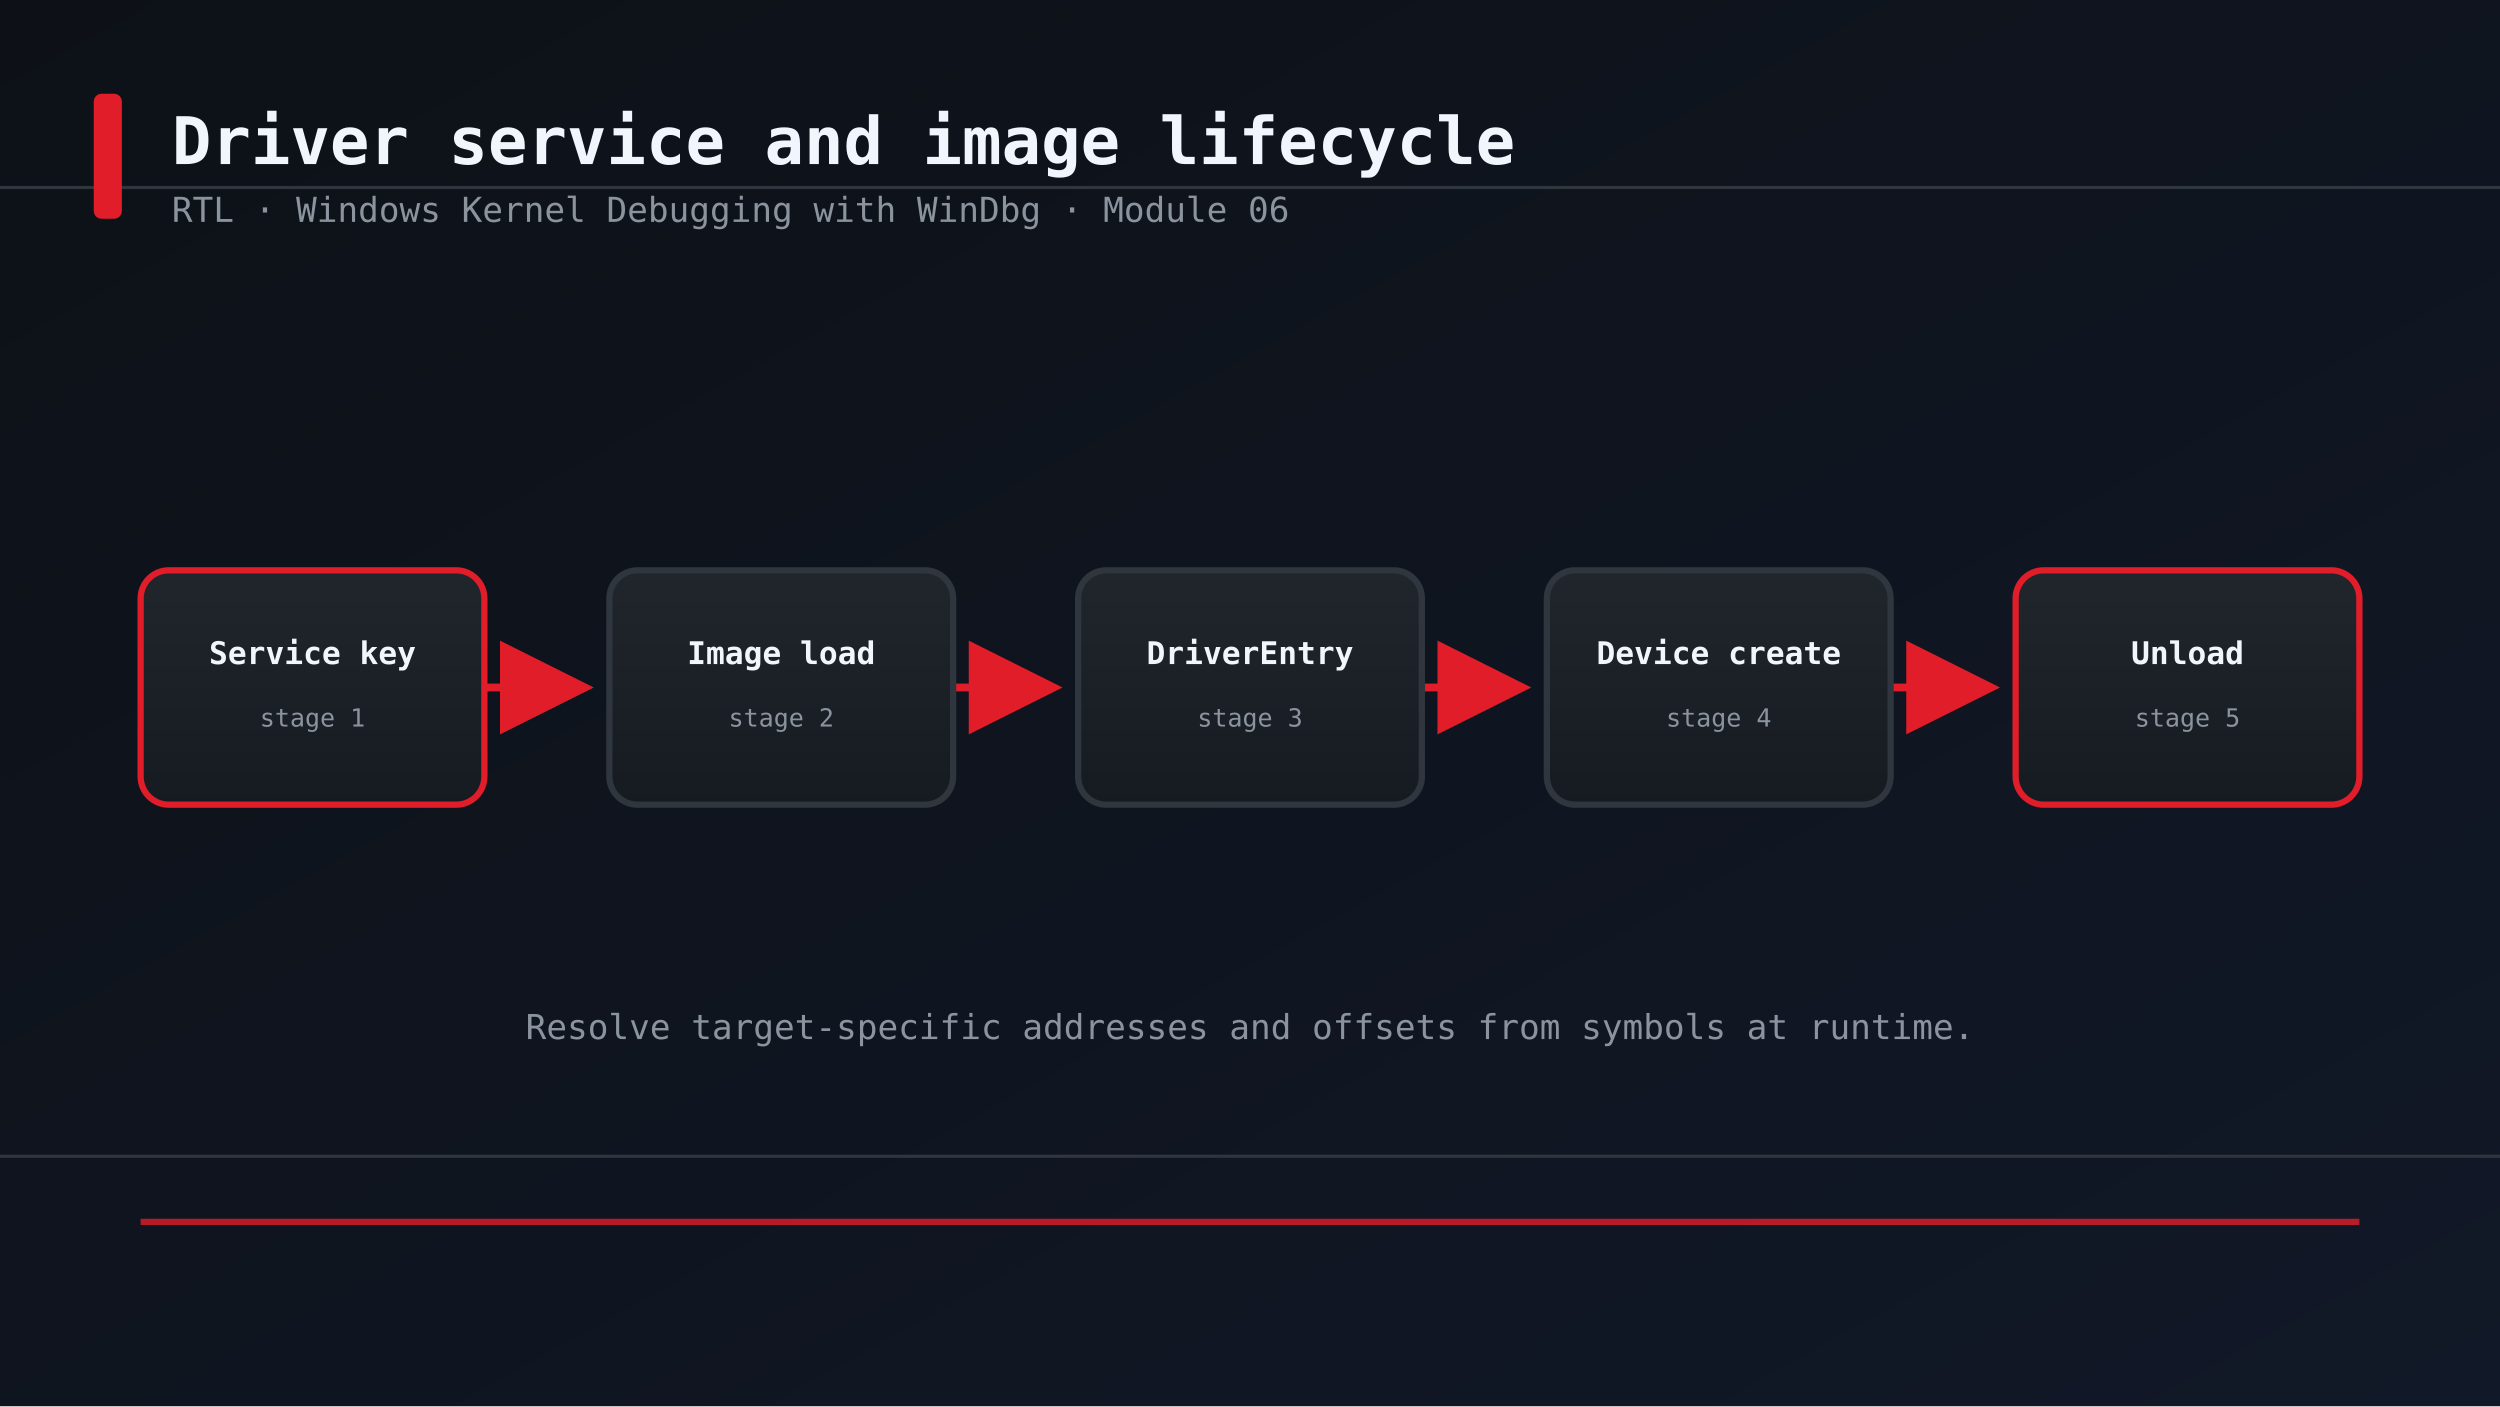
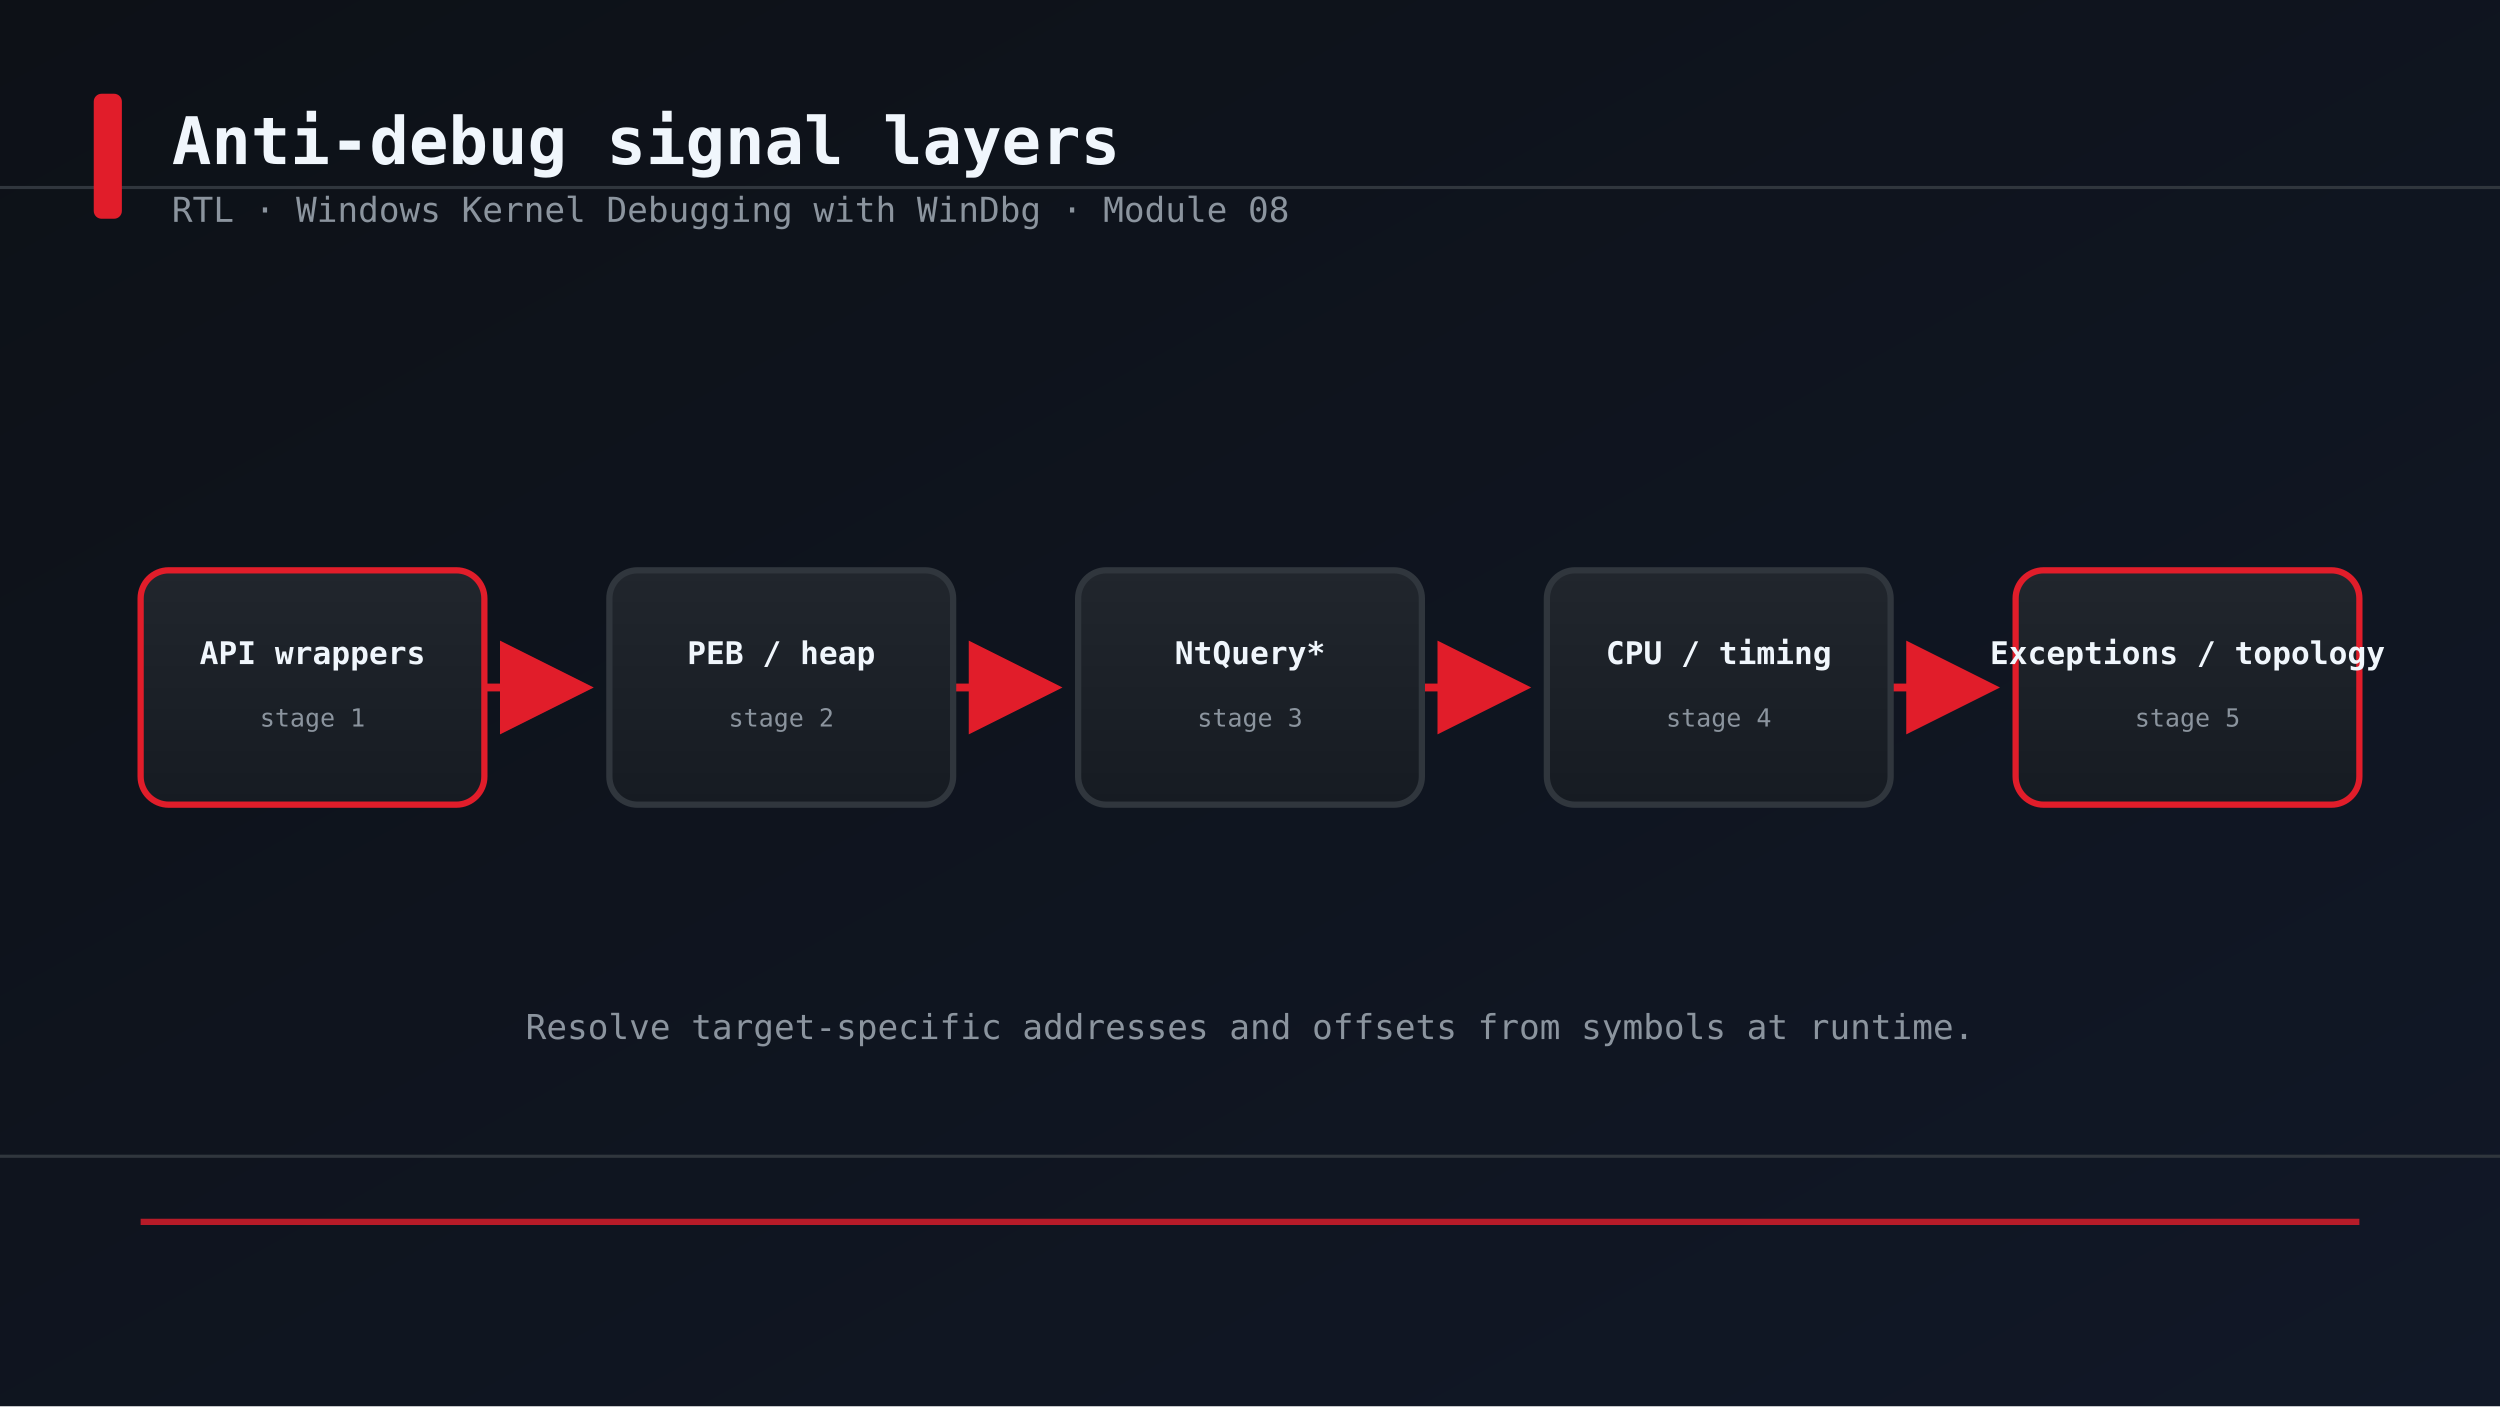
<svg xmlns="http://www.w3.org/2000/svg" viewBox="0 0 1600 900" width="100%" role="img" aria-labelledby="title desc">
  <defs>
    <linearGradient id="bg" x1="0" y1="0" x2="1" y2="1">
      <stop offset="0" stop-color="#0d1117" />
      <stop offset="1" stop-color="#111827" />
    </linearGradient>
    <linearGradient id="panel" x1="0" y1="0" x2="0" y2="1">
      <stop offset="0" stop-color="#21262d" />
      <stop offset="1" stop-color="#161b22" />
    </linearGradient>
    <marker id="arrow" markerWidth="12" markerHeight="12" refX="10" refY="6" orient="auto">
      <path d="M0,0 L12,6 L0,12 z" fill="#e11d2a" />
    </marker>
    <style>
      .title { fill:#f0f6fc; font:700 42px ui-monospace,SFMono-Regular,Consolas,monospace; }
      .subtitle { fill:#8b949e; font:22px ui-monospace,SFMono-Regular,Consolas,monospace; }
      .label { fill:#f0f6fc; font:700 20px ui-monospace,SFMono-Regular,Consolas,monospace; }
      .small { fill:#8b949e; font:16px ui-monospace,SFMono-Regular,Consolas,monospace; }
      .arrow { stroke:#e11d2a; stroke-width:5; marker-end:url(#arrow); }
    </style>
  </defs>
  <rect width="1600" height="900" fill="url(#bg)" />
  <path d="M0 120 H1600 M0 740 H1600" stroke="#30363d" stroke-width="2" />
  <rect x="60" y="60" width="18" height="80" rx="5" fill="#e11d2a" />
-   <text x="110" y="105" class="title">Driver service and image lifecycle</text>
-   <text x="110" y="142" class="subtitle">RTL · Windows Kernel Debugging with WinDbg · Module 06</text>
+   <text x="110" y="105" class="title">Anti-debug signal layers</text>
+   <text x="110" y="142" class="subtitle">RTL · Windows Kernel Debugging with WinDbg · Module 08</text>
  <line x1="310" y1="440" x2="370" y2="440" class="arrow" />
  <line x1="610" y1="440" x2="670" y2="440" class="arrow" />
  <line x1="910" y1="440" x2="970" y2="440" class="arrow" />
  <line x1="1210" y1="440" x2="1270" y2="440" class="arrow" />
  <g>
    <rect x="90" y="365" width="220" height="150" rx="18" fill="url(#panel)" stroke="#e11d2a" stroke-width="4" />
-     <text x="200" y="425" text-anchor="middle" class="label">Service key</text>
+     <text x="200" y="425" text-anchor="middle" class="label">API wrappers</text>
    <text x="200" y="465" text-anchor="middle" class="small">stage 1</text>
  </g>
  <g>
    <rect x="390" y="365" width="220" height="150" rx="18" fill="url(#panel)" stroke="#30363d" stroke-width="4" />
-     <text x="500" y="425" text-anchor="middle" class="label">Image load</text>
+     <text x="500" y="425" text-anchor="middle" class="label">PEB / heap</text>
    <text x="500" y="465" text-anchor="middle" class="small">stage 2</text>
  </g>
  <g>
    <rect x="690" y="365" width="220" height="150" rx="18" fill="url(#panel)" stroke="#30363d" stroke-width="4" />
-     <text x="800" y="425" text-anchor="middle" class="label">DriverEntry</text>
+     <text x="800" y="425" text-anchor="middle" class="label">NtQuery*</text>
    <text x="800" y="465" text-anchor="middle" class="small">stage 3</text>
  </g>
  <g>
    <rect x="990" y="365" width="220" height="150" rx="18" fill="url(#panel)" stroke="#30363d" stroke-width="4" />
-     <text x="1100" y="425" text-anchor="middle" class="label">Device create</text>
+     <text x="1100" y="425" text-anchor="middle" class="label">CPU / timing</text>
    <text x="1100" y="465" text-anchor="middle" class="small">stage 4</text>
  </g>
  <g>
    <rect x="1290" y="365" width="220" height="150" rx="18" fill="url(#panel)" stroke="#e11d2a" stroke-width="4" />
-     <text x="1400" y="425" text-anchor="middle" class="label">Unload</text>
+     <text x="1400" y="425" text-anchor="middle" class="label">Exceptions / topology</text>
    <text x="1400" y="465" text-anchor="middle" class="small">stage 5</text>
  </g>
  <text x="800" y="665" text-anchor="middle" class="subtitle">Resolve target-specific addresses and offsets from symbols at runtime.</text>
  <rect x="90" y="780" width="1420" height="4" fill="#e11d2a" opacity=".8" />
</svg>
